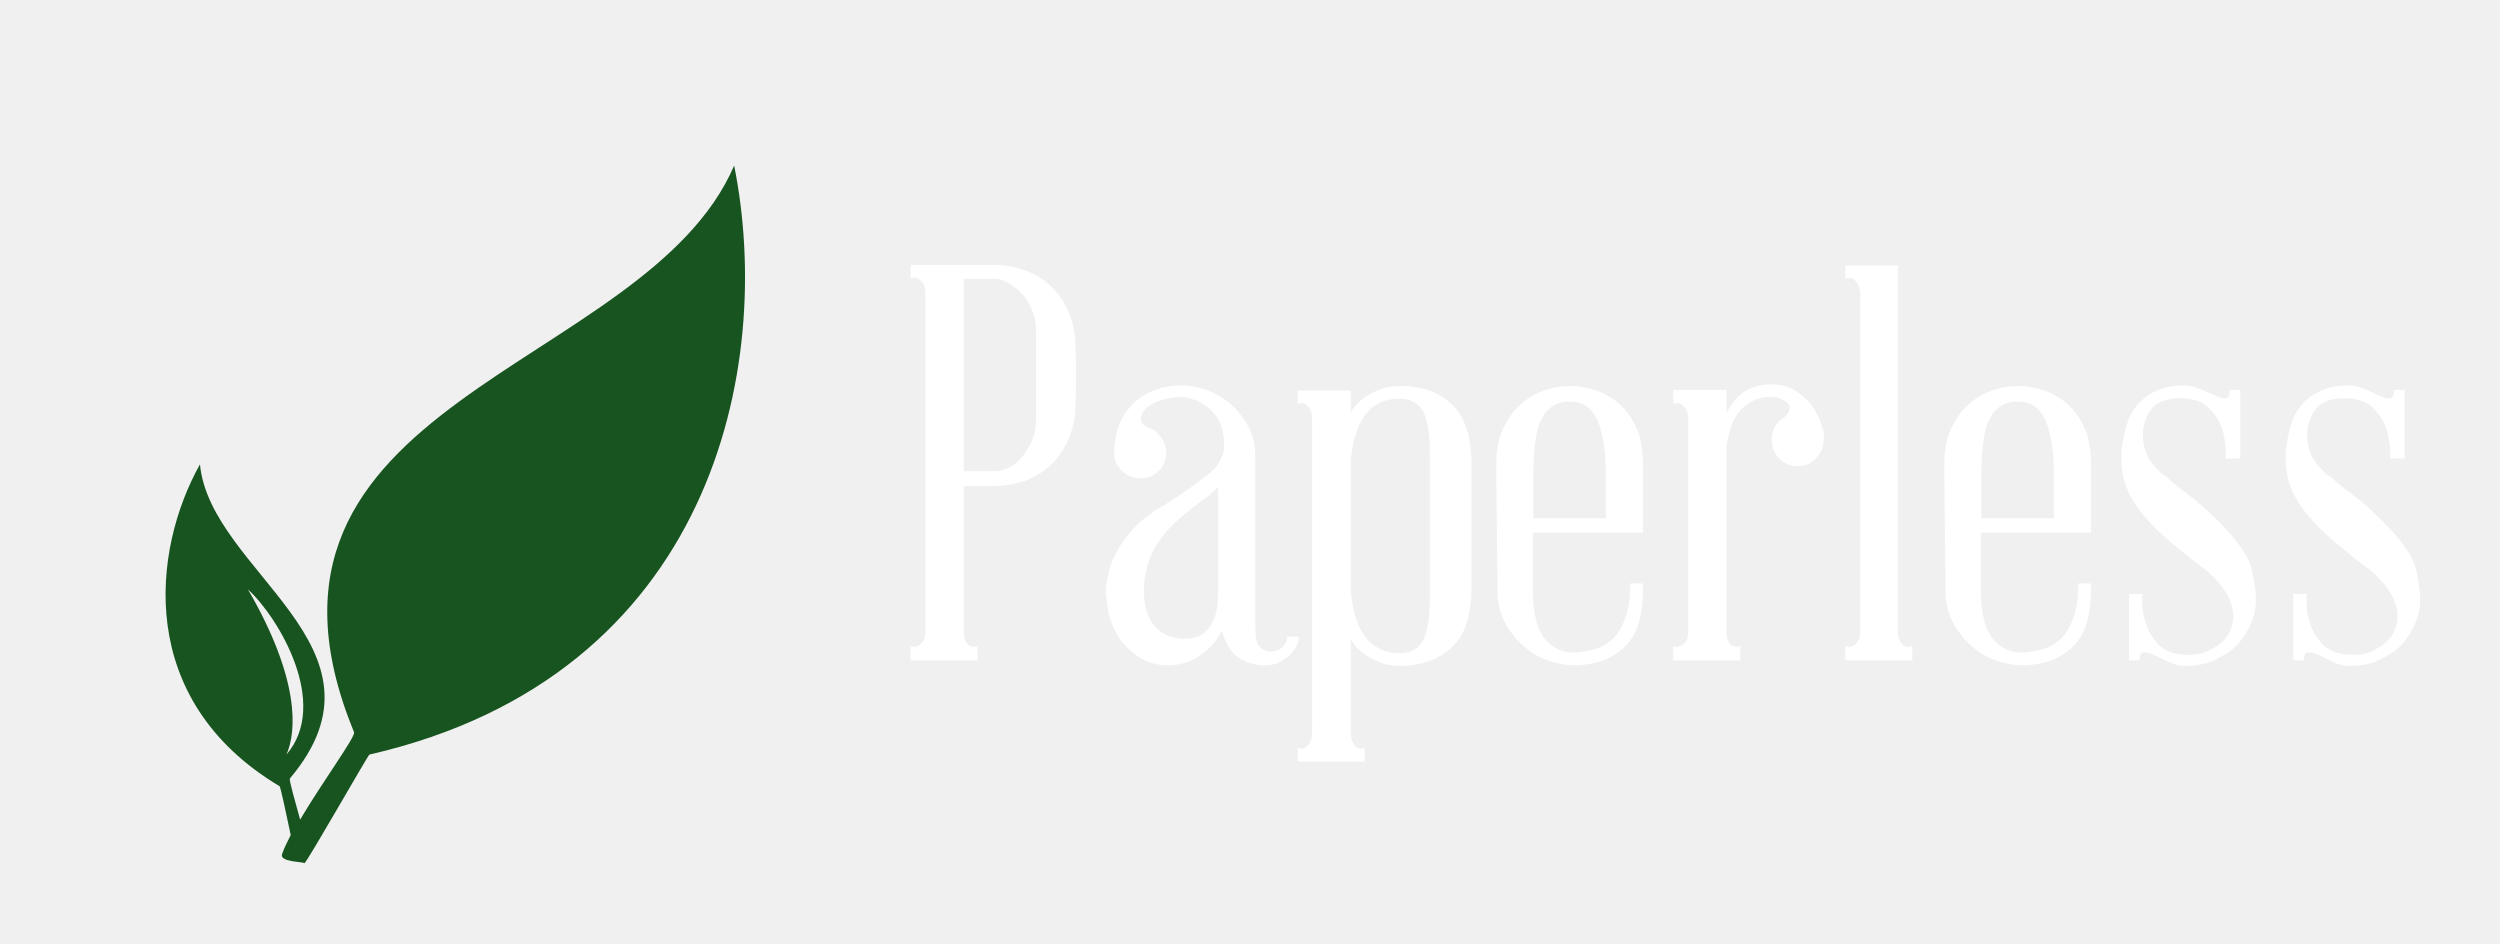
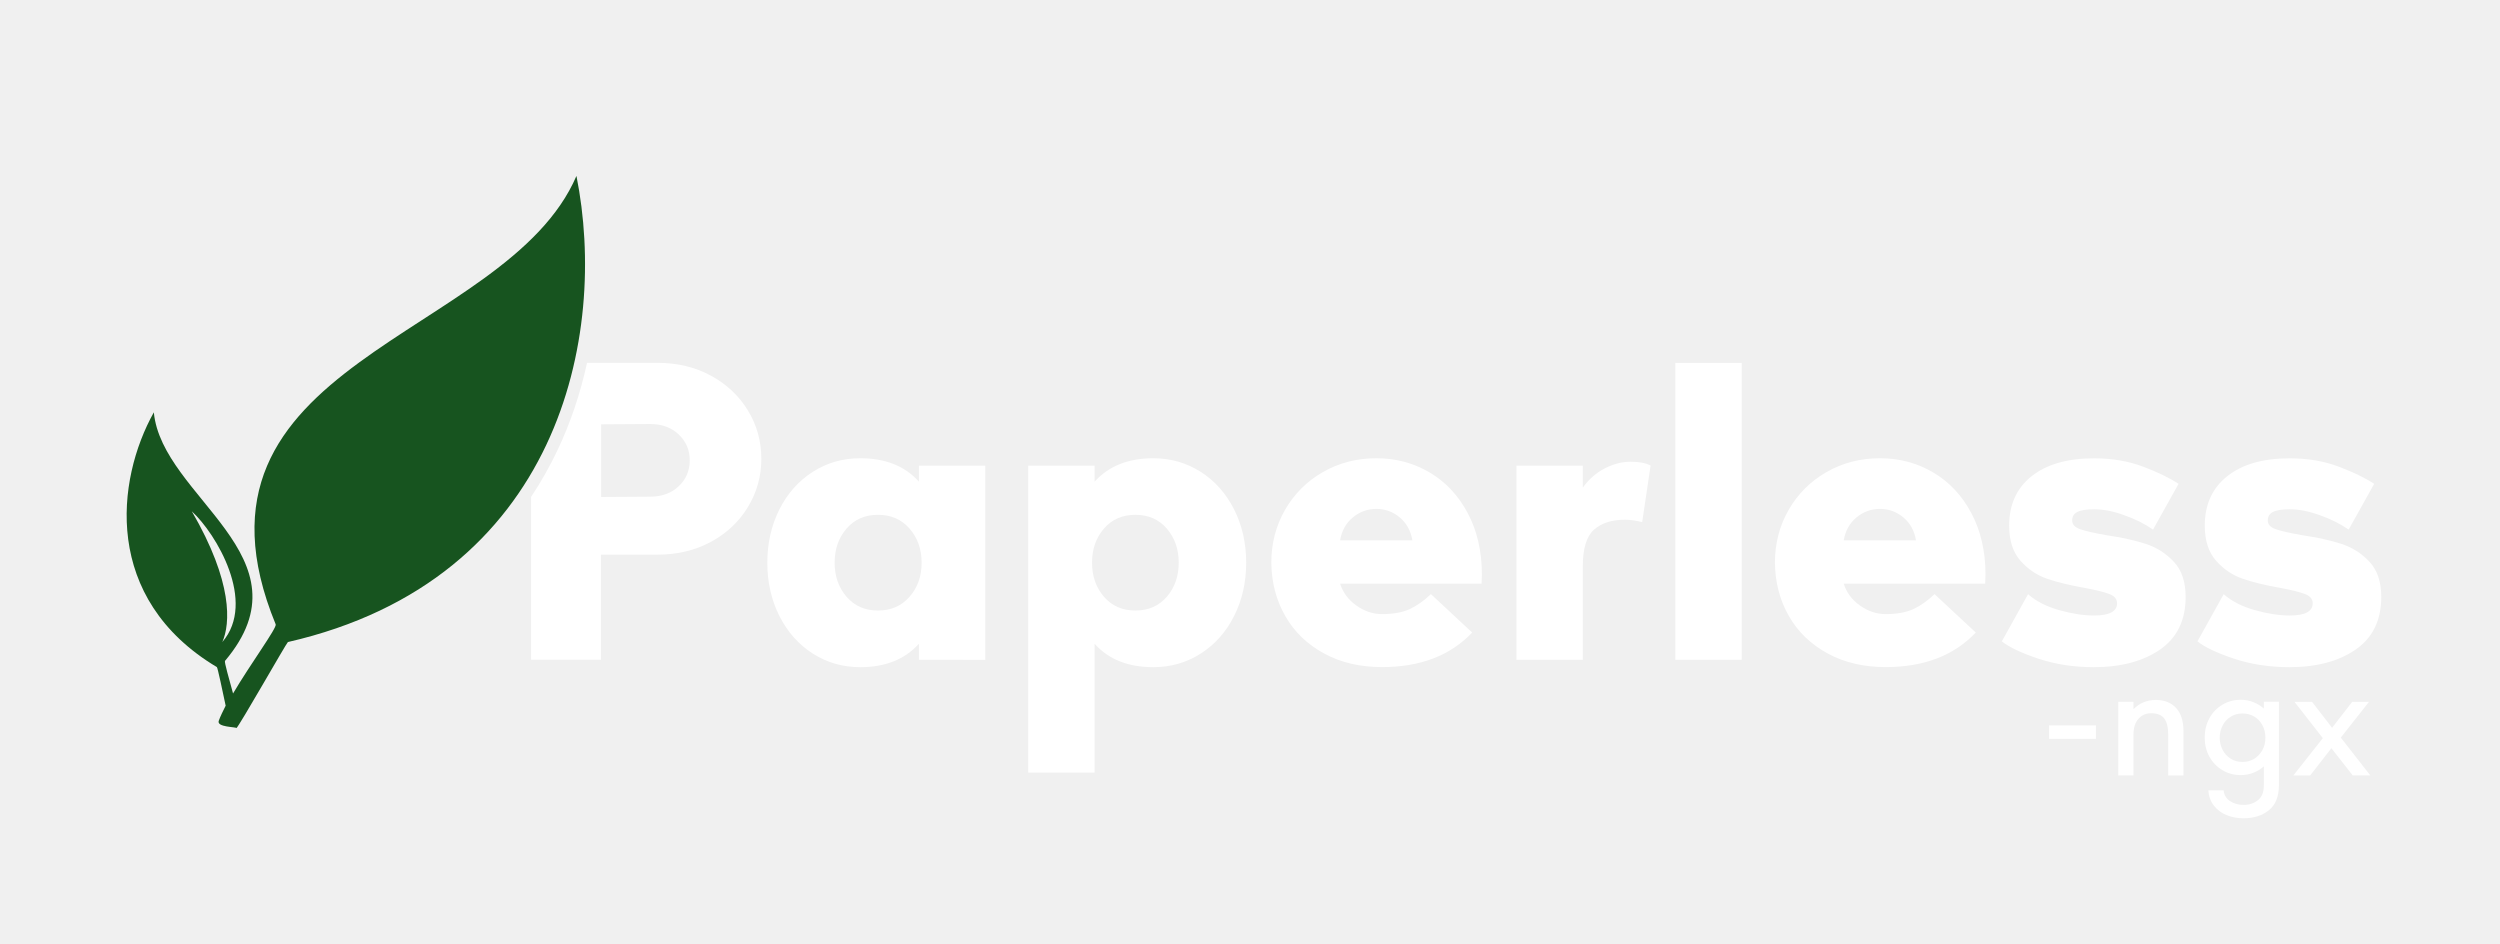
- <svg xmlns="http://www.w3.org/2000/svg" version="1.1" width="3212.766" height="1212.766">
-   <g transform="scale(10.6383) translate(10, 10)">
-     <defs id="SvgjsDefs1018" />
-     <g id="SvgjsG1019" featureKey="root" fill="#fff" />
-     <g id="SvgjsG1020" featureKey="symbol1" fill="#fff" transform="matrix(0.1034157,0,0,0.1034157,1.228766,8.34535)">
-       <defs />
-       <g>
-         <path d="M231 798c-4,-19 -12,-57 -13,-57 -169,-101 -149,-276 -93,-376 12,126 235,213 105,367 -1,2 6,26 12,48 26,-44 65,-97 63,-102 -160,-390 340,-420 444,-662 47,234 -24,596 -426,688 -2,1 -73,126 -76,127 0,-2 -30,-1 -26,-11 2,-6 6,-14 10,-22zm99 -173c-63,-149 122,-313 214,-354 -188,168 -220,293 -214,354zm-104 79c51,-59 -9,-160 -45,-193 61,105 57,166 45,193z" style="fill: #17541f;" />
-       </g>
-     </g>
-     <g id="SvgjsG1021" featureKey="text1" fill="#fff" transform="matrix(3.340757,0,0,3.340757,98.19599,2.957694)">
-       <path d="M6.5 8.62 q0.02 0.48 0.02 1.09 t-0.02 1.07 q0 0.54 -0.19 1.07 t-0.57 0.95 t-0.95 0.66 t-1.31 0.24 l-1.02 0 l0 5.22 q0 0.28 0.08 0.41 t0.16 0.15 q0.12 0.06 0.26 0 l0 0.52 l-2.42 0 l0 -0.52 q0.16 0.06 0.24 0 q0.1 -0.02 0.2 -0.15 t0.1 -0.41 l0 -12.14 q0 -0.3 -0.1 -0.43 t-0.2 -0.17 q-0.08 -0.04 -0.24 0 l0 -0.48 l2.94 0 q0.74 0 1.31 0.24 t0.95 0.66 t0.57 0.94 t0.19 1.08 z M5.08 8.18 q0 -0.52 -0.17 -0.9 t-0.4 -0.6 t-0.48 -0.35 t-0.43 -0.13 l-1.14 0 l0 6.96 l1.14 0 q0.18 0 0.43 -0.1 t0.48 -0.35 t0.4 -0.61 t0.17 -0.9 l0 -3.02 z M14.58 19.14 q0 0.16 -0.08 0.33 t-0.23 0.32 t-0.38 0.27 t-0.53 0.12 q-0.48 0 -0.86 -0.22 t-0.52 -0.58 q-0.12 -0.2 -0.18 -0.46 q-0.26 0.54 -0.79 0.9 t-1.17 0.36 q-0.8 0 -1.4 -0.58 q-0.34 -0.3 -0.56 -0.78 t-0.26 -1.1 q-0.02 -0.06 -0.02 -0.24 l0 -0.02 q0.02 -0.34 0.12 -0.71 t0.31 -0.74 t0.5 -0.7 t0.63 -0.57 q0.08 -0.04 0.13 -0.09 t0.15 -0.11 l0.06 -0.03 l0.06 -0.03 q0.36 -0.22 0.63 -0.4 t0.49 -0.34 q0.12 -0.08 0.24 -0.18 t0.26 -0.2 q0.18 -0.12 0.34 -0.28 t0.24 -0.38 q0.12 -0.2 0.12 -0.48 t-0.06 -0.5 q-0.08 -0.44 -0.41 -0.76 t-0.73 -0.42 q-0.18 -0.06 -0.34 -0.06 q-0.56 0 -0.96 0.2 q-0.26 0.12 -0.38 0.27 t-0.13 0.28 t0.05 0.21 t0.16 0.12 q0.04 0.02 0.05 0.02 t0.05 0.02 q0.26 0.1 0.43 0.35 t0.17 0.55 q0 0.38 -0.27 0.65 t-0.65 0.27 q-0.4 0 -0.68 -0.27 t-0.28 -0.65 q0 -0.34 0.09 -0.71 t0.27 -0.67 q0.38 -0.56 0.91 -0.81 t1.17 -0.25 q0.48 0 0.95 0.18 t0.84 0.51 t0.62 0.79 t0.25 1.06 l0 5.88 q0 0.36 0.01 0.47 t0.01 0.15 l0 0 q0 0.26 0.16 0.42 t0.38 0.16 q0.26 0 0.42 -0.15 t0.18 -0.39 l0.42 0 z M11.44 18.64 q0.16 -0.28 0.19 -0.6 t0.03 -0.6 l0 -3.7 q-0.08 0.08 -0.17 0.15 t-0.19 0.17 q-0.58 0.42 -0.99 0.77 t-0.69 0.72 t-0.44 0.79 t-0.2 0.96 l0 0.3 q0.02 0.76 0.41 1.19 t1.11 0.43 q0.32 0 0.58 -0.16 q0.26 -0.18 0.36 -0.42 z M18.32 10.08 q1.14 0.02 1.82 0.69 t0.68 2.13 l0 4.48 q0 1.46 -0.68 2.12 t-1.82 0.7 l-0.06 0 q-0.34 0 -0.62 -0.08 l-0.02 0 q-0.02 0 -0.02 -0.02 q-0.46 -0.16 -0.8 -0.44 l-0.19 -0.19 t-0.15 -0.21 l0 3.32 q0 0.28 0.08 0.41 t0.16 0.17 q0.12 0.06 0.26 0 l0 0.5 l-2.42 0 l0 -0.5 q0.16 0.06 0.24 0 q0.1 -0.04 0.19 -0.17 t0.09 -0.41 l0 -11.28 q0 -0.28 -0.09 -0.41 t-0.19 -0.17 q-0.08 -0.04 -0.24 0 l0 -0.48 l1.92 0 l0 0.78 q0.14 -0.22 0.34 -0.4 q0.34 -0.3 0.8 -0.44 q0 -0.02 0.02 -0.02 l0.02 0 q0.32 -0.08 0.62 -0.08 l0.06 0 z M19.32 12.46 l0 -0.02 q-0.02 -1.02 -0.25 -1.44 t-0.75 -0.46 q-0.36 -0.02 -0.68 0.09 t-0.56 0.37 t-0.4 0.7 t-0.22 1.04 l0 4.8 q0.06 0.62 0.22 1.05 t0.4 0.68 t0.56 0.37 t0.68 0.1 q0.52 -0.04 0.75 -0.46 t0.25 -1.44 l0 -0.02 l0 -5.36 z M24.38 10.08 q0.46 0 0.94 0.16 t0.86 0.5 t0.61 0.86 t0.23 1.24 l0 2.02 l0 0.06 l0 0.46 l-3.98 0 l0 2.06 q0 1.24 0.43 1.77 t1.07 0.51 q0.38 -0.02 0.75 -0.13 t0.64 -0.37 t0.45 -0.74 t0.18 -1.26 l0.46 0 l0 0.28 q0 0.54 -0.12 1.03 t-0.42 0.85 t-0.77 0.57 t-1.15 0.23 q-0.48 0 -0.98 -0.18 t-0.9 -0.54 t-0.66 -0.85 t-0.26 -1.11 l0 -0.47 t-0.01 -0.77 t-0.01 -0.95 t-0.01 -0.99 t-0.01 -0.87 l0 -0.59 q0 -0.72 0.25 -1.25 t0.62 -0.86 t0.84 -0.5 t0.95 -0.17 z M25.68 14.86 l0 -1.58 q0 -0.76 -0.1 -1.27 t-0.27 -0.82 t-0.41 -0.43 t-0.54 -0.12 q-0.64 0 -0.97 0.56 t-0.33 2.08 l0 1.58 l2.62 0 z M33.54 11.66 q0 0.04 0.02 0.16 t0 0.2 q-0.02 0.42 -0.29 0.69 t-0.65 0.27 q-0.4 0 -0.67 -0.28 t-0.27 -0.68 q0 -0.5 0.38 -0.76 q0.04 -0.02 0.05 -0.03 l0.03 -0.03 q0.14 -0.1 0.18 -0.29 t-0.24 -0.33 q-0.18 -0.1 -0.36 -0.1 q-0.6 -0.04 -1.06 0.36 t-0.62 1.4 l0 6.68 q0 0.28 0.08 0.41 t0.16 0.15 q0.12 0.06 0.26 0 l0 0.52 l-2.42 0 l0 -0.52 q0.16 0.06 0.24 0 q0.1 -0.02 0.2 -0.15 t0.1 -0.41 l0 -7.62 q0 -0.28 -0.1 -0.41 t-0.2 -0.17 q-0.08 -0.04 -0.24 0 l0 -0.5 l1.92 0 l0 0.82 q0.14 -0.22 0.28 -0.41 t0.33 -0.32 t0.44 -0.21 t0.63 -0.08 q0.58 0 1.08 0.42 t0.74 1.22 z M36.24 18.92 q0 0.28 0.09 0.41 t0.17 0.15 q0.1 0.06 0.26 0 l0 0.52 l-2.42 0 l0 -0.52 q0.16 0.06 0.28 0 q0.06 -0.02 0.16 -0.15 t0.1 -0.41 l0 -12.12 q0 -0.3 -0.1 -0.43 t-0.16 -0.17 q-0.12 -0.06 -0.28 0 l0 -0.48 l1.9 0 l0 1.08 l0 12.12 z M40.58 10.08 q0.46 0 0.94 0.16 t0.86 0.5 t0.61 0.86 t0.23 1.24 l0 2.02 l0 0.06 l0 0.46 l-3.98 0 l0 2.06 q0 1.24 0.43 1.77 t1.07 0.51 q0.38 -0.02 0.75 -0.13 t0.64 -0.37 t0.45 -0.74 t0.18 -1.26 l0.46 0 l0 0.28 q0 0.54 -0.12 1.03 t-0.42 0.85 t-0.77 0.57 t-1.15 0.23 q-0.48 0 -0.98 -0.18 t-0.9 -0.54 t-0.66 -0.85 t-0.26 -1.11 l0 -0.47 t-0.01 -0.77 t-0.01 -0.95 t-0.01 -0.99 t-0.01 -0.87 l0 -0.59 q0 -0.72 0.25 -1.25 t0.62 -0.86 t0.84 -0.5 t0.95 -0.17 z M41.88 14.86 l0 -1.58 q0 -0.76 -0.1 -1.27 t-0.27 -0.82 t-0.41 -0.43 t-0.54 -0.12 q-0.64 0 -0.97 0.56 t-0.33 2.08 l0 1.58 l2.62 0 z M47.88 19.88 q-0.02 0.02 -0.03 0.02 t-0.03 0.02 l-0.02 0.02 q-0.04 0.02 -0.09 0.04 t-0.09 0.04 q-0.42 0.18 -0.98 0.18 q-0.32 0 -0.62 -0.15 t-0.52 -0.25 t-0.37 -0.09 t-0.15 0.29 l-0.38 0 l0 -2.4 l0.48 0 q-0.04 0.64 0.14 1.1 q0.12 0.4 0.47 0.75 t1.05 0.35 q0.46 0 0.76 -0.16 q0.52 -0.26 0.71 -0.62 t0.15 -0.75 t-0.29 -0.77 t-0.61 -0.7 q-0.24 -0.18 -0.5 -0.38 t-0.52 -0.42 q-0.7 -0.56 -1.11 -1.01 t-0.63 -0.84 t-0.3 -0.74 t-0.08 -0.75 q0 -0.24 0.03 -0.44 t0.07 -0.36 q0.06 -0.34 0.2 -0.66 t0.4 -0.57 t0.64 -0.41 t0.92 -0.16 q0.3 0 0.6 0.13 t0.54 0.24 t0.38 0.1 t0.14 -0.31 l0.38 0 l0 2.48 l-0.52 0 q0.02 -0.6 -0.14 -1.08 q-0.14 -0.42 -0.49 -0.76 t-1.03 -0.34 q-0.54 0 -0.88 0.24 q-0.18 0.14 -0.31 0.41 t-0.15 0.59 t0.1 0.69 t0.48 0.69 q0.04 0.06 0.11 0.12 t0.15 0.1 q0.06 0.04 0.1 0.08 l0.08 0.08 q0.22 0.18 0.45 0.36 t0.47 0.36 q0.56 0.48 0.93 0.87 t0.62 0.73 t0.37 0.64 t0.14 0.58 q0.2 0.92 -0.07 1.55 t-0.69 0.99 l-0.02 0 q0 0.04 -0.04 0.04 q-0.04 0.04 -0.08 0.06 l-0.12 0.08 t-0.12 0.06 l0 0.02 q-0.02 0 -0.04 0.01 t-0.04 0.01 z M53.82 19.88 q-0.02 0.02 -0.03 0.02 t-0.03 0.02 l-0.02 0.02 q-0.04 0.02 -0.09 0.04 t-0.09 0.04 q-0.42 0.18 -0.98 0.18 q-0.32 0 -0.62 -0.15 t-0.52 -0.25 t-0.37 -0.09 t-0.15 0.29 l-0.38 0 l0 -2.4 l0.48 0 q-0.04 0.64 0.14 1.1 q0.12 0.4 0.47 0.75 t1.05 0.35 q0.46 0 0.76 -0.16 q0.52 -0.26 0.71 -0.62 t0.15 -0.75 t-0.29 -0.77 t-0.61 -0.7 q-0.24 -0.18 -0.5 -0.38 t-0.52 -0.42 q-0.7 -0.56 -1.11 -1.01 t-0.63 -0.84 t-0.3 -0.74 t-0.08 -0.75 q0 -0.24 0.03 -0.44 t0.07 -0.36 q0.06 -0.34 0.2 -0.66 t0.4 -0.57 t0.64 -0.41 t0.92 -0.16 q0.3 0 0.6 0.13 t0.54 0.24 t0.38 0.1 t0.14 -0.31 l0.38 0 l0 2.48 l-0.52 0 q0.02 -0.6 -0.14 -1.08 q-0.14 -0.42 -0.49 -0.76 t-1.03 -0.34 q-0.54 0 -0.88 0.24 q-0.18 0.14 -0.31 0.41 t-0.15 0.59 t0.1 0.69 t0.48 0.69 q0.04 0.06 0.11 0.12 t0.15 0.1 q0.06 0.04 0.1 0.08 l0.08 0.08 q0.22 0.18 0.45 0.36 t0.47 0.36 q0.56 0.48 0.93 0.87 t0.62 0.73 t0.37 0.64 t0.14 0.58 q0.2 0.92 -0.07 1.55 t-0.69 0.99 l-0.02 0 q0 0.04 -0.04 0.04 q-0.04 0.04 -0.08 0.06 l-0.12 0.08 t-0.12 0.06 l0 0.02 q-0.02 0 -0.04 0.01 t-0.04 0.01 z" />
-     </g>
+ <svg xmlns="http://www.w3.org/2000/svg" version="1.1" id="Layer_1" x="0px" y="0px" viewBox="0 0 3212.8 1212.8" style="enable-background:new 0 0 3212.8 1212.8;" xml:space="preserve">
+   <style type="text/css">
+ 	.st0{fill:#FFFFFF;}
+ 	.st1{fill:#17541F;}
+ </style>
+   <path class="st0" d="M1180.9,847.9v-20.6c-18,20-43.1,30.1-75.4,30.1c-22.4,0-42.8-5.8-61-17.5c-18.3-11.7-32.5-27.8-42.9-48.3  c-10.3-20.5-15.5-43.3-15.5-68.4c0-25.1,5.2-48,15.5-68.5s24.6-36.6,42.9-48.3s38.6-17.5,61-17.5c32.3,0,57.5,10,75.4,30.1v-20.6  h85.3V848L1180.9,847.9L1180.9,847.9z M1184.4,723.1c0-17.4-5.2-31.9-15.5-43.8c-10.3-11.8-23.9-17.7-40.6-17.7  c-16.8,0-30.2,5.9-40.4,17.7c-10.2,11.8-15.3,26.4-15.3,43.8c0,17.4,5.1,31.9,15.3,43.8c10.2,11.8,23.6,17.7,40.4,17.7  s30.3-5.9,40.6-17.7C1179.3,755.1,1184.4,740.5,1184.4,723.1z" />
+   <path class="st0" d="M1543.1,606.4c18.3,11.7,32.5,27.8,42.9,48.3c10.3,20.5,15.5,43.3,15.5,68.5c0,25.1-5.2,48-15.5,68.4  c-10.3,20.5-24.6,36.6-42.9,48.3s-38.6,17.5-61,17.5c-32.3,0-57.5-10-75.4-30.1v165.6h-85.3V598.4h85.3V619  c18-20,43.1-30.1,75.4-30.1C1504.5,588.9,1524.8,594.8,1543.1,606.4z M1514.8,723.1c0-17.4-5.1-31.9-15.3-43.8  c-10.2-11.8-23.6-17.7-40.4-17.7s-30.2,5.9-40.4,17.7c-10.2,11.8-15.3,26.4-15.3,43.8c0,17.4,5.1,31.9,15.3,43.8  c10.2,11.8,23.6,17.7,40.4,17.7s30.2-5.9,40.4-17.7C1509.7,755.1,1514.8,740.5,1514.8,723.1z" />
+   <path class="st0" d="M1838.9,763.5l53,49.4c-28.1,29.6-66.7,44.4-115.8,44.4c-28.1,0-53-5.8-74.5-17.5s-38.2-27.7-49.8-48  c-11.7-20.3-17.7-43.2-18-68.7c0-24.8,5.9-47.5,17.7-68c11.8-20.5,28.1-36.7,48.7-48.5s43.5-17.7,68.7-17.7  c24.8,0,47.6,6.1,68.2,18.2c20.6,12.1,37,29.5,49.1,52.3c12.1,22.7,18.2,49.1,18.2,79l-0.4,11.7h-181.8  c3.6,11.4,10.5,20.7,20.9,28.1c10.3,7.3,21.3,11,33,11c14.4,0,26.3-2.2,35.7-6.5C1821.1,778.3,1830.2,771.9,1838.9,763.5z   M1722.2,694.4h92.9c-2.1-12.3-7.5-22.1-16.2-29.4c-8.7-7.3-18.7-11-30.1-11s-21.5,3.7-30.3,11S1724.3,682.1,1722.2,694.4z" />
+   <path class="st0" d="M2034.1,626.6c7.8-10.8,17.2-19,28.3-24.7s22-8.5,32.8-8.5c11.4,0,20,1.6,26,4.9l-10.8,72.7  c-8.4-2.1-15.7-3.1-22-3.1c-17.1,0-30.4,4.3-39.9,12.8c-9.6,8.5-14.4,24.2-14.4,46.9v120.3h-85.3V598.4h85.3V626.6L2034.1,626.6z" />
+   <path class="st0" d="M2238.3,466.4v381.5H2153V466.4H2238.3z" />
+   <path class="st0" d="M2486.1,763.5l53,49.4c-28.1,29.6-66.7,44.4-115.8,44.4c-28.1,0-53-5.8-74.5-17.5s-38.2-27.7-49.8-48  c-11.7-20.3-17.7-43.2-18-68.7c0-24.8,5.9-47.5,17.7-68s28.1-36.7,48.7-48.5c20.6-11.8,43.5-17.7,68.7-17.7  c24.8,0,47.6,6.1,68.2,18.2c20.6,12.1,37,29.5,49.1,52.3c12.1,22.7,18.2,49.1,18.2,79l-0.4,11.7h-181.8  c3.6,11.4,10.5,20.7,20.9,28.1c10.3,7.3,21.3,11,33,11c14.4,0,26.3-2.2,35.7-6.5C2468.4,778.3,2477.4,771.9,2486.1,763.5z   M2369.4,694.4h92.9c-2.1-12.3-7.5-22.1-16.2-29.4c-8.7-7.3-18.7-11-30.1-11s-21.5,3.7-30.3,11  C2377,672.3,2371.5,682.1,2369.4,694.4z" />
+   <path class="st0" d="M2691.2,654.5c-9.9,0-17.1,1.1-21.5,3.4c-4.5,2.2-6.7,5.9-6.7,11s3.4,8.8,10.3,11.2c6.9,2.4,18,4.9,33.2,7.6  c20,3,37,6.7,50.9,11.2s26,12.1,36.1,22.9c10.2,10.8,15.3,25.9,15.3,45.3c0,29.9-10.9,52.4-32.8,67.6  c-21.8,15.1-50.3,22.7-85.3,22.7c-25.7,0-49.5-3.7-71.4-11c-21.8-7.3-37.4-14.7-46.7-22.2l33.7-60.6c10.2,9,23.4,15.8,39.7,20.4  c16.3,4.6,31.3,7,45.1,7c19.7,0,29.6-5.2,29.6-15.7c0-5.4-3.3-9.4-9.9-11.9c-6.6-2.5-17.2-5.2-31.9-7.9c-18.9-3.3-34.9-7.2-48-11.7  c-13.2-4.5-24.6-12.2-34.3-23.1c-9.7-10.9-14.6-26-14.6-45.1c0-27.2,9.7-48.5,29-63.7c19.3-15.3,46-22.9,80.1-22.9  c23.3,0,44.4,3.6,63.3,10.8c18.9,7.2,34,14.5,45.3,22l-32.8,58.8c-10.8-7.5-23.2-13.7-37.3-18.6  C2715.8,656.9,2702.9,654.5,2691.2,654.5z" />
+   <path class="st0" d="M2942.6,654.5c-9.9,0-17.1,1.1-21.5,3.4c-4.5,2.2-6.7,5.9-6.7,11s3.4,8.8,10.3,11.2c6.9,2.4,18,4.9,33.2,7.6  c20,3,37,6.7,50.9,11.2s26,12.1,36.1,22.9c10.2,10.8,15.3,25.9,15.3,45.3c0,29.9-10.9,52.4-32.8,67.6  c-21.8,15.1-50.3,22.7-85.3,22.7c-25.7,0-49.5-3.7-71.4-11c-21.8-7.3-37.4-14.7-46.7-22.2l33.7-60.6c10.2,9,23.4,15.8,39.7,20.4  c16.3,4.6,31.3,7,45.1,7c19.8,0,29.6-5.2,29.6-15.7c0-5.4-3.3-9.4-9.9-11.9c-6.6-2.5-17.2-5.2-31.9-7.9c-18.9-3.3-34.9-7.2-48-11.7  c-13.2-4.5-24.6-12.2-34.3-23.1s-14.6-26-14.6-45.1c0-27.2,9.7-48.5,29-63.7c19.3-15.3,46-22.9,80.1-22.9c23.3,0,44.4,3.6,63.3,10.8  c18.9,7.2,34,14.5,45.3,22l-32.8,58.8c-10.8-7.5-23.2-13.7-37.3-18.6C2967.1,656.9,2954.2,654.5,2942.6,654.5z" />
+   <g>
+     <path class="st0" d="M2633.3,932.2h60.2v17.3h-60.2V932.2z" />
+     <path class="st0" d="M2754.5,902.6c4.9-2,10.2-3.1,16-3.1c10.9,0,19.5,3.4,25.9,10.2s9.6,16.7,9.6,29.6v57.3h-19.6V944   c0-9.3-1.7-16.2-5.1-20.7c-3.4-4.5-9.1-6.7-17-6.7c-6.5,0-11.8,2.4-16.1,7.1c-4.3,4.8-6.4,11.5-6.4,20.2v52.6h-19.6v-94.6h19.6v9.5   C2745.5,907.6,2749.7,904.6,2754.5,902.6z" />
+     <path class="st0" d="M2915.6,1041.4c-8.6,6.8-19.4,10.2-32.3,10.2c-7.9,0-15.2-1.4-21.9-4.1s-12.1-6.8-16.3-12.2   c-4.2-5.4-6.6-11.9-7.1-19.6h19.6c0.7,6.1,3.5,10.8,8.4,13.9c4.9,3.2,10.7,4.8,17.4,4.8c7,0,13.1-2,18.2-6c5.1-4,7.7-10.3,7.7-18.9   v-24.7c-3.6,3.4-8,6.2-13.3,8.2c-5.2,2.1-10.7,3.1-16.3,3.1c-8.7,0-16.6-2.1-23.7-6.4c-7.1-4.3-12.6-10-16.7-17.3   c-4-7.3-6-15.5-6-24.6s2-17.3,6-24.7s9.6-13.2,16.7-17.4c7.1-4.3,15-6.4,23.7-6.4c5.7,0,11.1,1,16.3,3.1s9.6,4.8,13.3,8.2v-8.8   h19.4v107.8C2928.5,1024.1,2924.2,1034.6,2915.6,1041.4z M2907.5,963.9c2.6-4.7,3.8-10,3.8-15.9s-1.3-11.2-3.8-16   c-2.6-4.8-6.1-8.5-10.5-11.1c-4.5-2.7-9.5-4-15.1-4c-5.8,0-10.9,1.4-15.4,4.3c-4.5,2.8-7.9,6.6-10.3,11.4   c-2.4,4.8-3.6,9.9-3.6,15.5c0,5.4,1.2,10.5,3.6,15.3c2.4,4.8,5.8,8.6,10.3,11.5s9.6,4.3,15.4,4.3c5.6,0,10.6-1.4,15.1-4.1   C2901.4,972.3,2904.9,968.6,2907.5,963.9z" />
+     <path class="st0" d="M2968.8,996.6h-21.6l37.9-48l-36.4-46.6h22.6l25.7,33.3l25.8-33.3h21.6l-36.2,45.9l37.9,48.6h-22.6l-27.4-35   L2968.8,996.6z" />
  </g>
+   <path class="st0" d="M961.1,527.4c-11.5-18.9-27.4-33.7-47.6-44.7c-20.2-10.9-43-16.4-68.5-16.4h-90.6c-8.6,39.6-21.3,77.2-38,112.4  c-10,21-21.3,41-33.9,59.9v209.2h89.8v-135H845c25.4,0,48.3-5.5,68.5-16.4s36.1-25.8,47.6-44.7s17.3-39.5,17.3-61.9  C978.4,567.1,972.7,546.3,961.1,527.4z M872.3,624.8c-9.4,9-21.8,13.5-37,13.5l-62.8,0.4v-93.4l62.8-0.4c15.3,0,27.6,4.5,37,13.5  s14.1,20,14.1,33.2C886.4,604.8,881.7,615.9,872.3,624.8z" />
+   <path class="st1" d="M290,906.9c-3.5-16.5-10.4-49.6-11.3-49.6c-147.1-88-129.7-240.3-81-327.4c10.4,109.7,204.6,185.4,91.4,319.5  c-0.9,1.7,5.2,22.6,10.4,41.8c22.6-38.3,56.6-84.4,54.8-88.8C215,462.9,650.3,436.8,740.8,226.1c40.9,203.7-20.9,518.9-370.8,599  c-1.7,0.9-63.5,109.7-66.2,110.6c0-1.7-26.1-0.9-22.6-9.6C283.1,920.8,286.5,913.9,290,906.9L290,906.9z M285.7,825.1  c44.4-51.4-7.8-139.3-39.2-168C299.6,748.4,296.1,801.5,285.7,825.1L285.7,825.1z" />
</svg>
